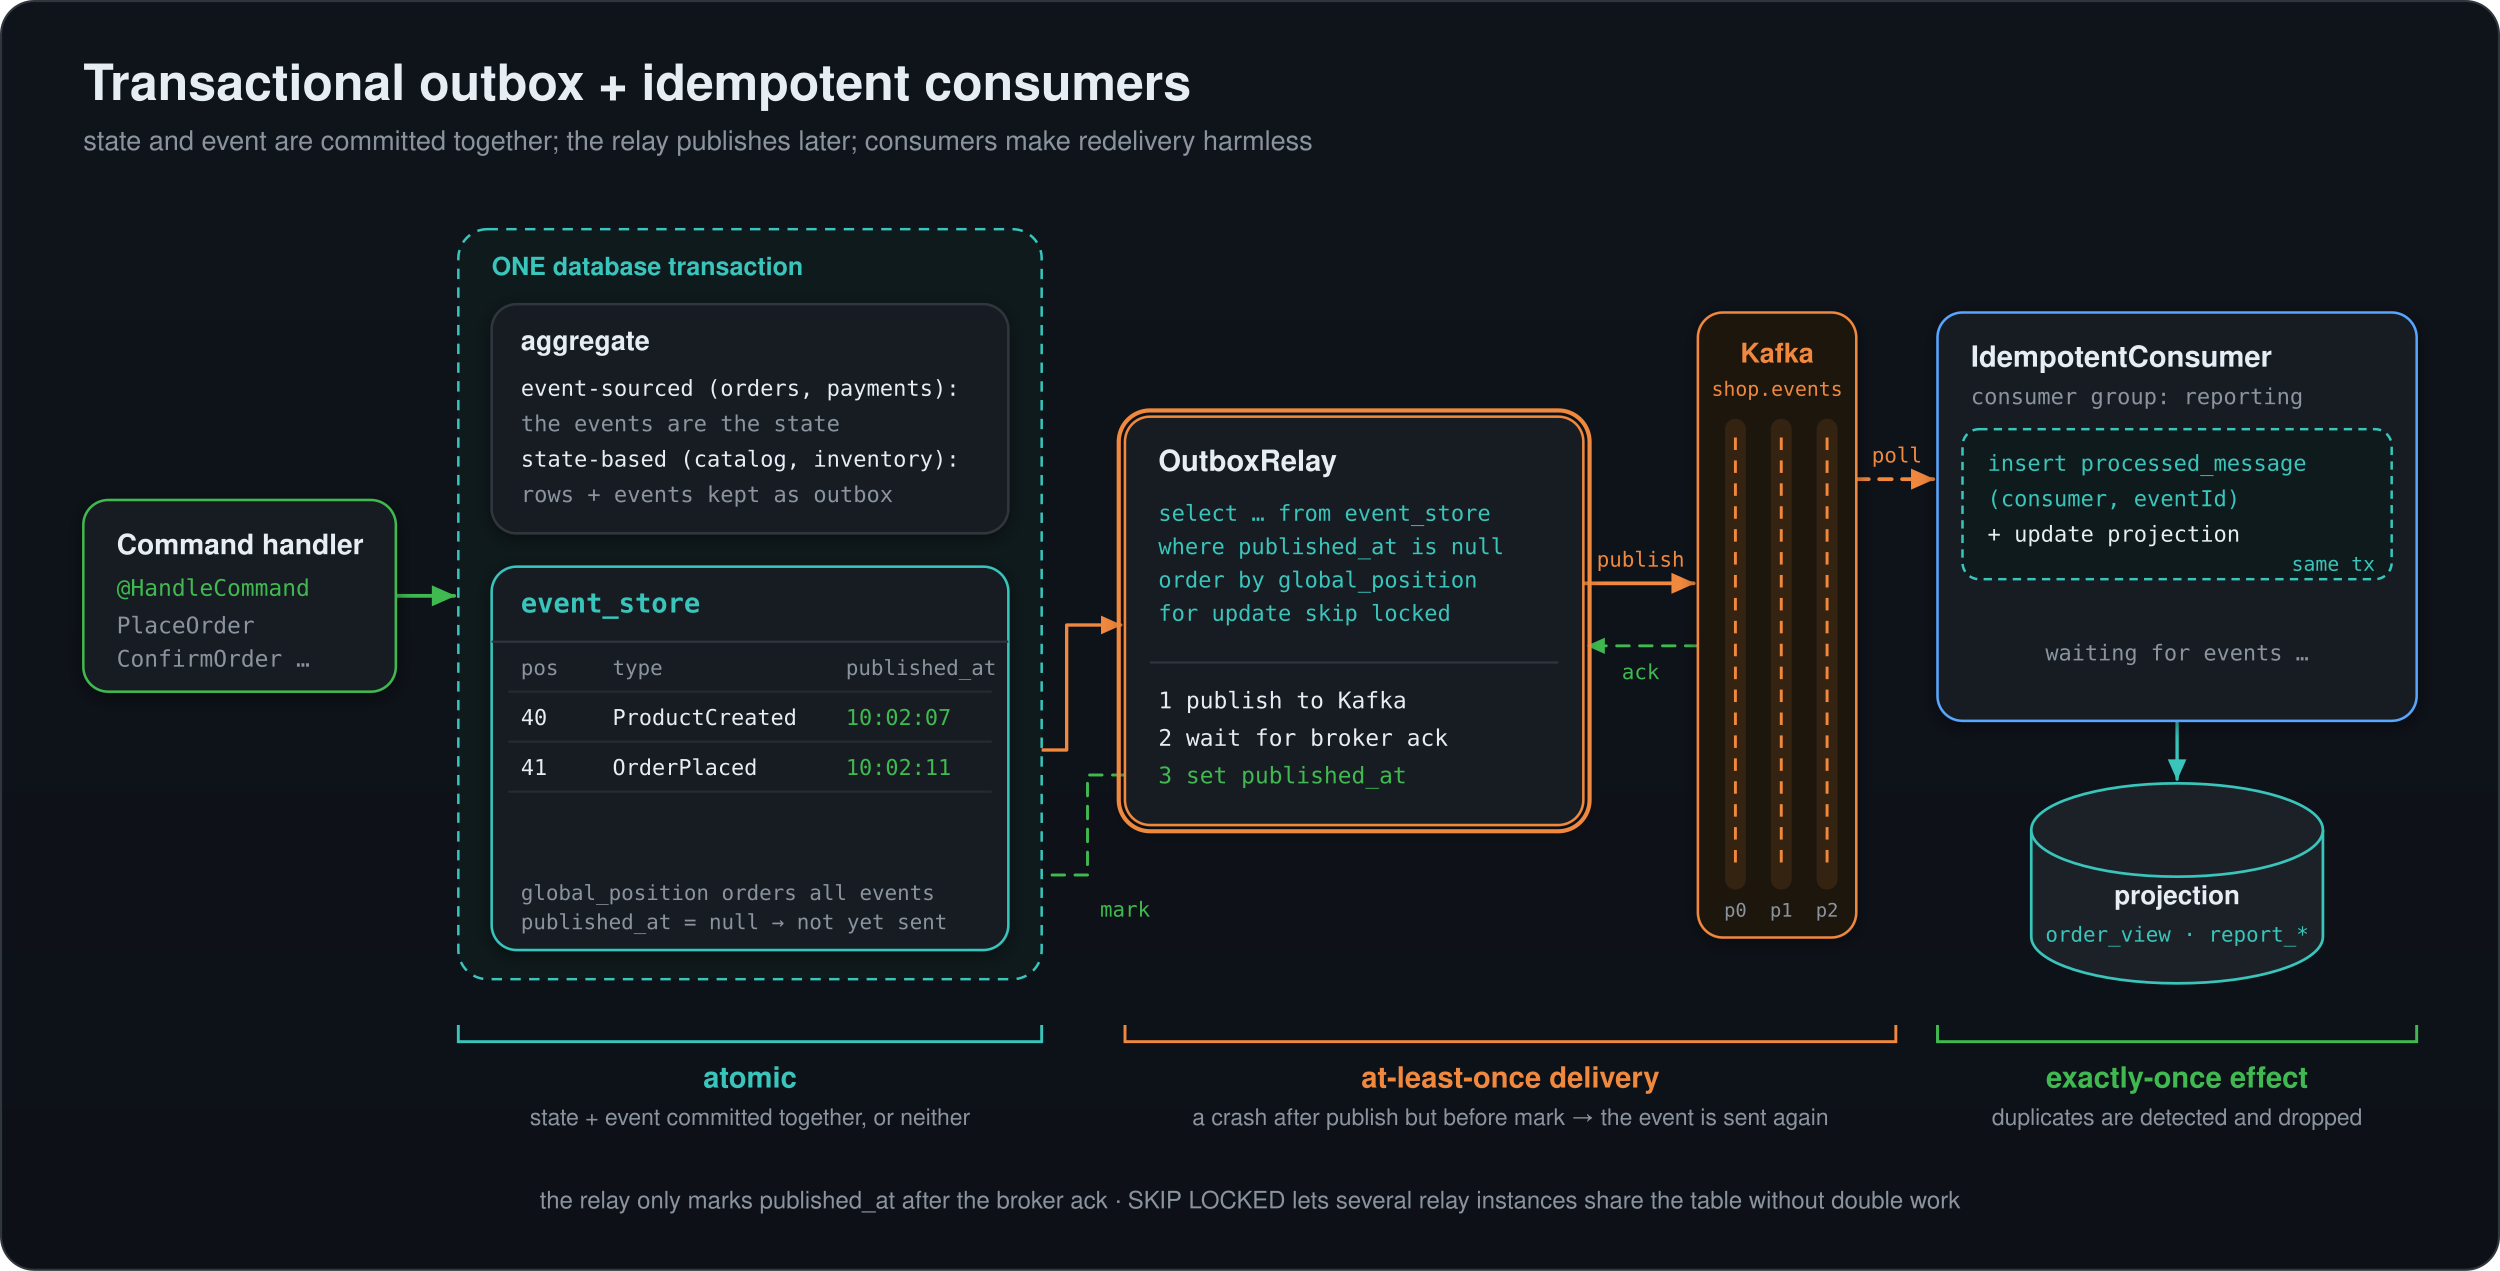
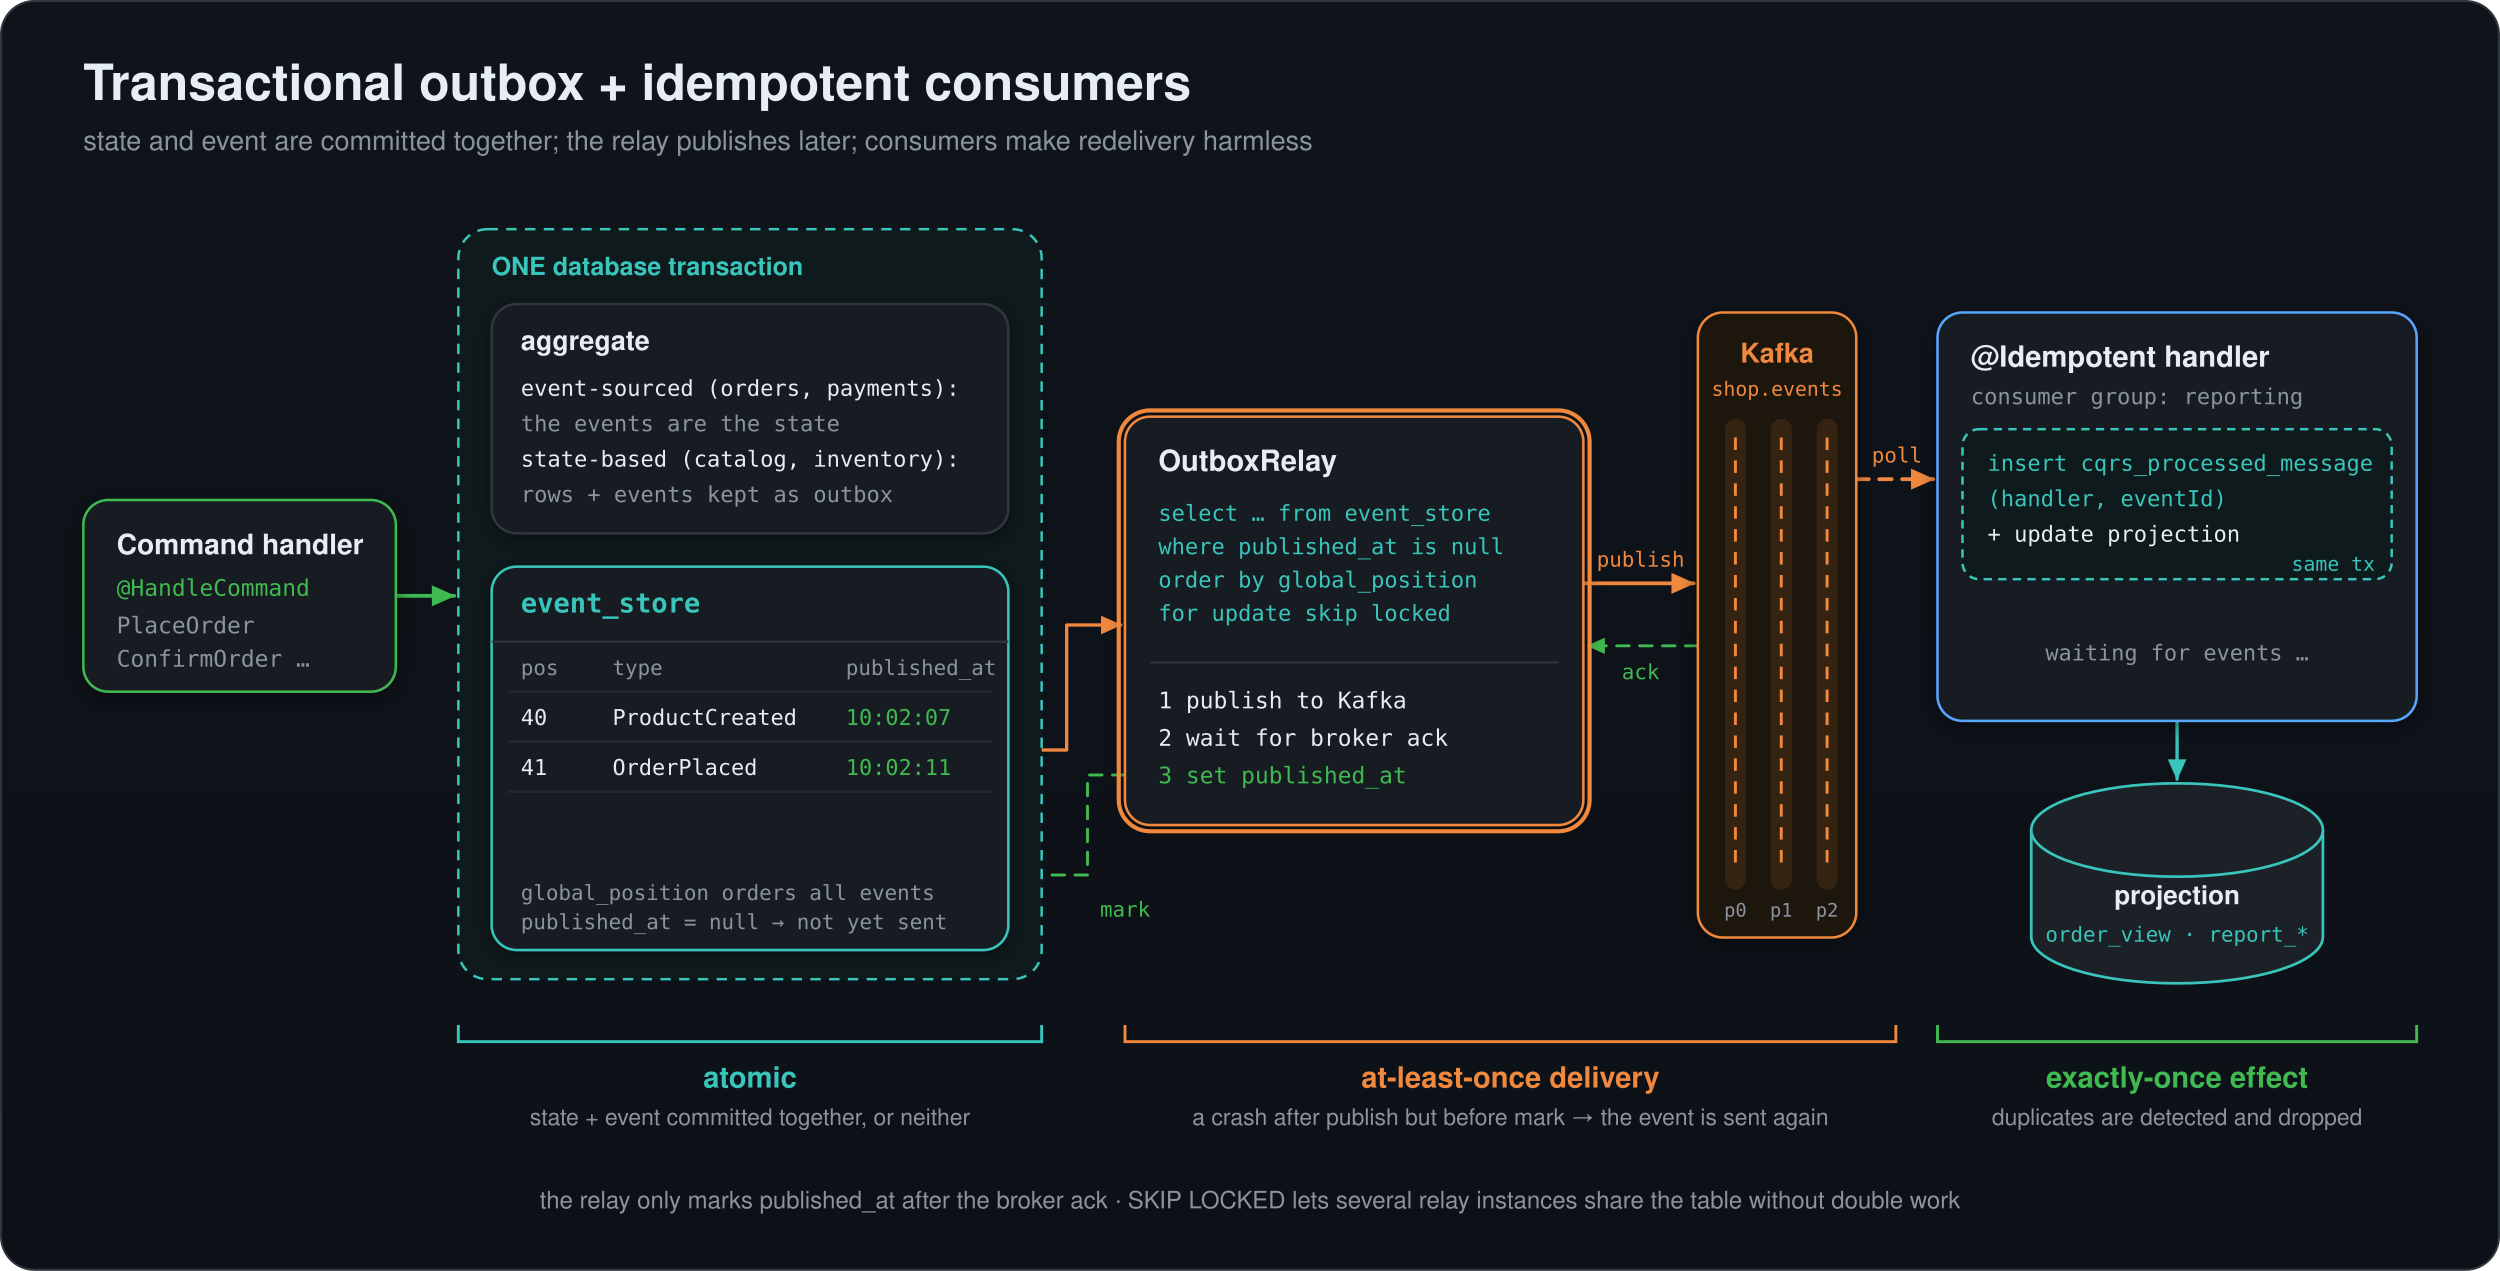
<svg xmlns="http://www.w3.org/2000/svg" width="1200" height="610" viewBox="0 0 1200 610" role="img" aria-labelledby="title desc">
  <defs>
    <filter id="sh" x="-10%" y="-10%" width="120%" height="130%">
      <feDropShadow dx="0" dy="2" stdDeviation="4" flood-color="#000" flood-opacity="0.45" />
    </filter>
    <filter id="gl" x="-150%" y="-150%" width="400%" height="400%">
      <feGaussianBlur stdDeviation="2.4" result="b" />
      <feMerge>
        <feMergeNode in="b" />
        <feMergeNode in="SourceGraphic" />
      </feMerge>
    </filter>
    <linearGradient id="panel" x1="0" y1="0" x2="0" y2="1">
      <stop offset="0" stop-color="#0f141b" />
      <stop offset="1" stop-color="#0d1117" />
    </linearGradient>
    <marker id="a-blue" viewBox="0 0 10 10" refX="8.5" refY="5" markerWidth="7" markerHeight="7" orient="auto-start-reverse">
      <path d="M0,1 L9,5 L0,9 z" fill="#58a6ff" />
    </marker>
    <marker id="a-orange" viewBox="0 0 10 10" refX="8.5" refY="5" markerWidth="7" markerHeight="7" orient="auto-start-reverse">
      <path d="M0,1 L9,5 L0,9 z" fill="#f0883e" />
    </marker>
    <marker id="a-amber" viewBox="0 0 10 10" refX="8.5" refY="5" markerWidth="7" markerHeight="7" orient="auto-start-reverse">
      <path d="M0,1 L9,5 L0,9 z" fill="#d29922" />
    </marker>
    <marker id="a-teal" viewBox="0 0 10 10" refX="8.5" refY="5" markerWidth="7" markerHeight="7" orient="auto-start-reverse">
      <path d="M0,1 L9,5 L0,9 z" fill="#39c5bb" />
    </marker>
    <marker id="a-purple" viewBox="0 0 10 10" refX="8.5" refY="5" markerWidth="7" markerHeight="7" orient="auto-start-reverse">
      <path d="M0,1 L9,5 L0,9 z" fill="#bc8cff" />
    </marker>
    <marker id="a-green" viewBox="0 0 10 10" refX="8.5" refY="5" markerWidth="7" markerHeight="7" orient="auto-start-reverse">
      <path d="M0,1 L9,5 L0,9 z" fill="#3fb950" />
    </marker>
    <marker id="a-red" viewBox="0 0 10 10" refX="8.5" refY="5" markerWidth="7" markerHeight="7" orient="auto-start-reverse">
      <path d="M0,1 L9,5 L0,9 z" fill="#f85149" />
    </marker>
    <marker id="a-pink" viewBox="0 0 10 10" refX="8.5" refY="5" markerWidth="7" markerHeight="7" orient="auto-start-reverse">
      <path d="M0,1 L9,5 L0,9 z" fill="#db61a2" />
    </marker>
    <marker id="a-muted" viewBox="0 0 10 10" refX="8.5" refY="5" markerWidth="7" markerHeight="7" orient="auto-start-reverse">
      <path d="M0,1 L9,5 L0,9 z" fill="#8b949e" />
    </marker>
    <marker id="a-text" viewBox="0 0 10 10" refX="8.5" refY="5" markerWidth="7" markerHeight="7" orient="auto-start-reverse">
      <path d="M0,1 L9,5 L0,9 z" fill="#e6edf3" />
    </marker>
  </defs>
  <style>
text{font-family:-apple-system, 'Segoe UI', Helvetica, Arial, sans-serif}
.mono{font-family:ui-monospace, SFMono-Regular, Menlo, Consolas, monospace}
.mu{fill:#8b949e}
.b{font-weight:600}
.flow{stroke-dasharray:6 5;animation:dash 1.1s linear infinite}
.flowr{stroke-dasharray:6 5;animation:dashr 1.1s linear infinite}
.slow{stroke-dasharray:3 5;animation:dash 2.2s linear infinite}
@keyframes dash{to{stroke-dashoffset:-11}}
@keyframes dashr{to{stroke-dashoffset:11}}
.pulse{animation:pulse 3s ease-in-out infinite}
@keyframes pulse{0%,100%{opacity:.15}50%{opacity:.75}}
</style>
  <rect x="0.5" y="0.5" width="1199" height="609" rx="16" fill="url(#panel)" stroke="#30363d" />
  <text x="40" y="48" font-size="24" fill="#e6edf3" font-weight="700">Transactional outbox + idempotent consumers</text>
  <text x="40" y="72" font-size="13" class="mu">state and event are committed together; the relay publishes later; consumers make redelivery harmless</text>
  <path d="M190,286 H218" fill="none" stroke="#3fb950" stroke-width="1.8" stroke-linecap="round" stroke-linejoin="round" marker-end="url(#a-green)" />
  <path d="M484,360 L512,360 L512,300 L538,300" fill="none" stroke="#f0883e" stroke-width="1.6" stroke-linecap="round" stroke-linejoin="round" marker-end="url(#a-orange)" />
  <path d="M540,372 L522,372 L522,420 L486,420" fill="none" stroke="#3fb950" stroke-width="1.4" stroke-linecap="round" stroke-linejoin="round" marker-end="url(#a-green)" class="flow" />
  <path d="M760,280 H813" fill="none" stroke="#f0883e" stroke-width="1.8" stroke-linecap="round" stroke-linejoin="round" marker-end="url(#a-orange)" />
  <path d="M815,310 H762" fill="none" stroke="#3fb950" stroke-width="1.4" stroke-linecap="round" stroke-linejoin="round" marker-end="url(#a-green)" class="flow" />
  <path d="M891,230 H928" fill="none" stroke="#f0883e" stroke-width="1.8" stroke-linecap="round" stroke-linejoin="round" marker-end="url(#a-orange)" class="flow" />
  <path d="M1045.0,346 V374" fill="none" stroke="#39c5bb" stroke-width="1.6" stroke-linecap="round" stroke-linejoin="round" marker-end="url(#a-teal)" />
  <rect x="40" y="240" width="150" height="92" rx="12" fill="#161b22" stroke="#3fb950" stroke-width="1.2" filter="url(#sh)" />
  <text x="56" y="266" font-size="13.5" fill="#e6edf3" font-weight="600">Command handler</text>
  <text x="56" y="286" font-size="11" class="mono" fill="#3fb950">@HandleCommand</text>
  <text x="56" y="304" font-size="11" class="mono" fill="#8b949e">PlaceOrder</text>
  <text x="56" y="320" font-size="11" class="mono" fill="#8b949e">ConfirmOrder …</text>
  <rect x="220" y="110" width="280" height="360" rx="14" fill="#0f1a1c" stroke="#39c5bb" stroke-width="1.2" stroke-dasharray="5 4" />
  <text x="236" y="132" font-size="12" fill="#39c5bb" font-weight="600">ONE database transaction</text>
  <rect x="236" y="146" width="248" height="110" rx="12" fill="#161b22" stroke="#30363d" stroke-width="1.2" filter="url(#sh)" />
  <text x="250" y="168" font-size="13" fill="#e6edf3" font-weight="600">aggregate</text>
  <text x="250" y="190" font-size="10.6" class="mono" fill="#e6edf3">event-sourced (orders, payments):</text>
  <text x="250" y="207" font-size="10.6" class="mono" fill="#8b949e">  the events are the state</text>
  <text x="250" y="224" font-size="10.6" class="mono" fill="#e6edf3">state-based (catalog, inventory):</text>
  <text x="250" y="241" font-size="10.6" class="mono" fill="#8b949e">  rows + events kept as outbox</text>
  <rect x="236" y="272" width="248" height="184" rx="12" fill="#161b22" stroke="#39c5bb" stroke-width="1.2" filter="url(#sh)" />
  <text x="250" y="294" font-size="13" class="mono" fill="#39c5bb" font-weight="600">event_store</text>
  <path d="M236,308 H484" stroke="#30363d" />
  <text x="250" y="324" font-size="10" class="mono" fill="#8b949e">pos</text>
  <text x="294" y="324" font-size="10" class="mono" fill="#8b949e">type</text>
  <text x="406" y="324" font-size="10" class="mono" fill="#8b949e">published_at</text>
  <path d="M244,332 H476" stroke="#30363d" opacity=".6" />
  <text x="250" y="348" font-size="10.5" class="mono" fill="#e6edf3">40</text>
  <text x="294" y="348" font-size="10.5" class="mono" fill="#e6edf3">ProductCreated</text>
  <text x="406" y="348" font-size="10.5" class="mono" fill="#3fb950">10:02:07</text>
  <path d="M244,356 H476" stroke="#30363d" opacity=".6" />
  <text x="250" y="372" font-size="10.5" class="mono" fill="#e6edf3">41</text>
  <text x="294" y="372" font-size="10.5" class="mono" fill="#e6edf3">OrderPlaced</text>
  <text x="406" y="372" font-size="10.5" class="mono" fill="#3fb950">10:02:11</text>
  <path d="M244,380 H476" stroke="#30363d" opacity=".6" />
  <g opacity="0">
    <rect x="242" y="381" width="236" height="21" rx="4" fill="#39c5bb" fill-opacity=".10" />
    <text x="250" y="396" font-size="10.5" class="mono" fill="#e6edf3">42</text>
    <text x="294" y="396" font-size="10.5" class="mono" fill="#e6edf3">OrderConfirmed</text>
    <animate attributeName="opacity" dur="10.0s" repeatCount="indefinite" values="0;0;1;1" keyTimes="0;0.100;0.115;1" />
  </g>
  <g opacity="0">
    <text x="406" y="396" font-size="10.5" class="mono" fill="#d29922">null</text>
    <animate attributeName="opacity" dur="10.0s" repeatCount="indefinite" values="0;0;1;1;0;0" keyTimes="0;0.100;0.115;0.505;0.520;1" />
  </g>
  <g opacity="0">
    <text x="406" y="396" font-size="10.5" class="mono" fill="#3fb950">10:02:12</text>
    <animate attributeName="opacity" dur="10.0s" repeatCount="indefinite" values="0;0;1;1" keyTimes="0;0.520;0.535;1" />
  </g>
  <text x="250" y="432" font-size="10" class="mono" fill="#8b949e">global_position orders all events</text>
  <text x="250" y="446" font-size="10" class="mono" fill="#8b949e">published_at = null → not yet sent</text>
  <rect x="540" y="200" width="220" height="196" rx="12" fill="#161b22" stroke="#f0883e" stroke-width="1.2" filter="url(#sh)" />
  <text x="556" y="226" font-size="14" fill="#e6edf3" font-weight="600">OutboxRelay</text>
  <rect x="537" y="197" width="226" height="202" rx="15" fill="none" stroke="#f0883e" stroke-width="2" class="pulse" style="animation-delay:0s" />
  <text x="556" y="250" font-size="10.6" class="mono" fill="#39c5bb">select … from event_store</text>
  <text x="556" y="266" font-size="10.6" class="mono" fill="#39c5bb">where published_at is null</text>
  <text x="556" y="282" font-size="10.6" class="mono" fill="#39c5bb">order by global_position</text>
  <text x="556" y="298" font-size="10.6" class="mono" fill="#39c5bb">for update skip locked</text>
  <path d="M552,318 H748" stroke="#30363d" />
  <text x="556" y="340" font-size="11" class="mono" fill="#e6edf3">1  publish to Kafka</text>
  <text x="556" y="358" font-size="11" class="mono" fill="#e6edf3">2  wait for broker ack</text>
  <text x="556" y="376" font-size="11" class="mono" fill="#3fb950">3  set published_at</text>
  <text x="528" y="440" font-size="10" class="mono" fill="#3fb950">mark</text>
  <rect x="815" y="150" width="76" height="300" rx="12" fill="#1b1510" stroke="#f0883e" stroke-width="1.2" filter="url(#sh)" />
  <text x="853.0" y="174" font-size="13" fill="#f0883e" font-weight="600" text-anchor="middle">Kafka</text>
  <text x="853.0" y="190" font-size="9.5" class="mono" fill="#f0883e" text-anchor="middle">shop.events</text>
  <path d="M833,206 V422" stroke="#f0883e" stroke-width="10" stroke-opacity=".12" stroke-linecap="round" />
  <path d="M833,210 V418" stroke="#f0883e" stroke-width="1.4" class="flow" style="animation-duration:1.4s" />
  <text x="833" y="440" font-size="9" class="mono" fill="#8b949e" text-anchor="middle">p0</text>
  <path d="M855,206 V422" stroke="#f0883e" stroke-width="10" stroke-opacity=".12" stroke-linecap="round" />
  <path d="M855,210 V418" stroke="#f0883e" stroke-width="1.4" class="flow" style="animation-duration:1.7s" />
  <text x="855" y="440" font-size="9" class="mono" fill="#8b949e" text-anchor="middle">p1</text>
  <path d="M877,206 V422" stroke="#f0883e" stroke-width="10" stroke-opacity=".12" stroke-linecap="round" />
  <path d="M877,210 V418" stroke="#f0883e" stroke-width="1.4" class="flow" style="animation-duration:2.0s" />
  <text x="877" y="440" font-size="9" class="mono" fill="#8b949e" text-anchor="middle">p2</text>
  <text x="787.5" y="272" font-size="10" class="mono" fill="#f0883e" text-anchor="middle">publish</text>
  <text x="787.5" y="326" font-size="10" class="mono" fill="#3fb950" text-anchor="middle">ack</text>
  <rect x="930" y="150" width="230" height="196" rx="12" fill="#161b22" stroke="#58a6ff" stroke-width="1.2" filter="url(#sh)" />
-   <text x="946" y="176" font-size="14" fill="#e6edf3" font-weight="600">IdempotentConsumer</text>
+   <text x="946" y="176" font-size="14" fill="#e6edf3" font-weight="600">@Idempotent handler</text>
  <text x="946" y="194" font-size="10.6" class="mono" fill="#8b949e">consumer group: reporting</text>
  <rect x="942" y="206" width="206" height="72" rx="8" fill="#0f1a1c" stroke="#39c5bb" stroke-width="1.2" stroke-dasharray="4 3" />
-   <text x="954" y="226" font-size="10.6" class="mono" fill="#39c5bb">insert processed_message</text>
-   <text x="954" y="243" font-size="10.6" class="mono" fill="#39c5bb">  (consumer, eventId)</text>
+   <text x="954" y="226" font-size="10.6" class="mono" fill="#39c5bb">insert cqrs_processed_message</text>
+   <text x="954" y="243" font-size="10.6" class="mono" fill="#39c5bb">  (handler, eventId)</text>
  <text x="954" y="260" font-size="10.6" class="mono" fill="#e6edf3">+ update projection</text>
  <text x="1140" y="274" font-size="9.5" class="mono" fill="#39c5bb" text-anchor="end">same tx</text>
  <g opacity="0">
    <rect x="942" y="292" width="206" height="40" rx="8" fill="#3fb950" fill-opacity=".12" stroke="#3fb950" stroke-opacity=".6" />
    <text x="1045.0" y="309" font-size="11.5" fill="#3fb950" font-weight="600" text-anchor="middle">✓ first delivery</text>
    <text x="1045.0" y="325" font-size="10.5" class="mono" fill="#3fb950" text-anchor="middle">projection updated</text>
    <animate attributeName="opacity" dur="10.0s" repeatCount="indefinite" values="0;0;1;1;0;0" keyTimes="0;0.600;0.615;0.725;0.740;1" />
  </g>
  <g opacity="0">
    <rect x="942" y="292" width="206" height="40" rx="8" fill="#f85149" fill-opacity=".12" stroke="#f85149" stroke-opacity=".6" />
    <text x="1045.0" y="309" font-size="11.5" fill="#f85149" font-weight="600" text-anchor="middle">✕ duplicate ignored</text>
    <text x="1045.0" y="325" font-size="10.5" class="mono" fill="#f85149" text-anchor="middle">eventId already processed</text>
    <animate attributeName="opacity" dur="10.0s" repeatCount="indefinite" values="0;0;1;1;0;0" keyTimes="0;0.840;0.855;0.965;0.980;1" />
  </g>
  <g>
    <text x="1045.0" y="317" font-size="10.5" class="mono" fill="#8b949e" text-anchor="middle">waiting for events …</text>
    <animate attributeName="opacity" dur="10.0s" repeatCount="indefinite" values="1;1;0;0;1;1;0;0;1" keyTimes="0;0.58;0.60;0.74;0.76;0.82;0.84;0.98;1" />
  </g>
  <text x="910.5" y="222" font-size="10" class="mono" fill="#f0883e" text-anchor="middle">poll</text>
  <path d="M975,398.4 v51.2 a70.0,22.4 0 0 0 140,0 v-51.2" fill="#1c2128" stroke="#39c5bb" stroke-width="1.3" />
  <ellipse cx="1045.0" cy="398.4" rx="70.0" ry="22.4" fill="#1c2128" stroke="#39c5bb" stroke-width="1.3" />
  <text x="1045" y="434" font-size="12.5" fill="#e6edf3" font-weight="600" text-anchor="middle">projection</text>
  <text x="1045" y="452" font-size="10" class="mono" fill="#39c5bb" text-anchor="middle">order_view · report_*</text>
  <path d="M220,492 V500 H500 V492" fill="none" stroke="#39c5bb" stroke-width="1.4" />
  <text x="360.0" y="522" font-size="14" fill="#39c5bb" font-weight="600" text-anchor="middle">atomic</text>
  <text x="360.0" y="540" font-size="11" fill="#8b949e" text-anchor="middle">state + event committed together, or neither</text>
  <path d="M540,492 V500 H910 V492" fill="none" stroke="#f0883e" stroke-width="1.4" />
  <text x="725.0" y="522" font-size="14" fill="#f0883e" font-weight="600" text-anchor="middle">at-least-once delivery</text>
  <text x="725.0" y="540" font-size="11" fill="#8b949e" text-anchor="middle">a crash after publish but before mark → the event is sent again</text>
  <path d="M930,492 V500 H1160 V492" fill="none" stroke="#3fb950" stroke-width="1.4" />
  <text x="1045.0" y="522" font-size="14" fill="#3fb950" font-weight="600" text-anchor="middle">exactly-once effect</text>
  <text x="1045.0" y="540" font-size="11" fill="#8b949e" text-anchor="middle">duplicates are detected and dropped</text>
  <text x="600" y="580" font-size="11.5" fill="#8b949e" text-anchor="middle">the relay only marks published_at after the broker ack · SKIP LOCKED lets several relay instances share the table without double work</text>
  <circle r="4" fill="#3fb950" filter="url(#gl)" opacity="0">
    <animateMotion dur="10.0s" repeatCount="indefinite" path="M115,286 L190,286 L236,286" calcMode="linear" keyPoints="0;0;1;1" keyTimes="0;0.020;0.100;1" />
    <animate attributeName="opacity" dur="10.0s" repeatCount="indefinite" values="0;0;1;1;0;0" keyTimes="0;0.020;0.032;0.088;0.100;1" />
  </circle>
  <circle r="4" fill="#f0883e" filter="url(#gl)" opacity="0">
    <animateMotion dur="10.0s" repeatCount="indefinite" path="M484,360 L512,360 L512,300 L538,300" calcMode="linear" keyPoints="0;0;1;1" keyTimes="0;0.180;0.300;1" />
    <animate attributeName="opacity" dur="10.0s" repeatCount="indefinite" values="0;0;1;1;0;0" keyTimes="0;0.180;0.192;0.288;0.300;1" />
  </circle>
  <circle r="4" fill="#f0883e" filter="url(#gl)" opacity="0">
    <animateMotion dur="10.0s" repeatCount="indefinite" path="M760,280 L835,280" calcMode="linear" keyPoints="0;0;1;1" keyTimes="0;0.360;0.440;1" />
    <animate attributeName="opacity" dur="10.0s" repeatCount="indefinite" values="0;0;1;1;0;0" keyTimes="0;0.360;0.372;0.428;0.440;1" />
  </circle>
  <circle r="3" fill="#3fb950" filter="url(#gl)" opacity="0">
    <animateMotion dur="10.0s" repeatCount="indefinite" path="M815,310 L760,310" calcMode="linear" keyPoints="0;0;1;1" keyTimes="0;0.440;0.480;1" />
    <animate attributeName="opacity" dur="10.0s" repeatCount="indefinite" values="0;0;1;1;0;0" keyTimes="0;0.440;0.452;0.468;0.480;1" />
  </circle>
  <circle r="3" fill="#3fb950" filter="url(#gl)" opacity="0">
    <animateMotion dur="10.0s" repeatCount="indefinite" path="M540,372 L522,372 L522,420 L486,420" calcMode="linear" keyPoints="0;0;1;1" keyTimes="0;0.480;0.520;1" />
    <animate attributeName="opacity" dur="10.0s" repeatCount="indefinite" values="0;0;1;1;0;0" keyTimes="0;0.480;0.492;0.508;0.520;1" />
  </circle>
  <circle r="4" fill="#f0883e" filter="url(#gl)" opacity="0">
    <animateMotion dur="10.0s" repeatCount="indefinite" path="M855,230 L930,230" calcMode="linear" keyPoints="0;0;1;1" keyTimes="0;0.540;0.600;1" />
    <animate attributeName="opacity" dur="10.0s" repeatCount="indefinite" values="0;0;1;1;0;0" keyTimes="0;0.540;0.552;0.588;0.600;1" />
  </circle>
  <circle r="4" fill="#f0883e" filter="url(#gl)" opacity="0">
    <animateMotion dur="10.0s" repeatCount="indefinite" path="M855,230 L916,230" calcMode="linear" keyPoints="0;0;1;1" keyTimes="0;0.780;0.840;1" />
    <animate attributeName="opacity" dur="10.0s" repeatCount="indefinite" values="0;0;1;1;0;0" keyTimes="0;0.780;0.792;0.828;0.840;1" />
  </circle>
  <circle r="5" fill="#f85149" filter="url(#gl)" opacity="0">
    <animateMotion dur="10.0s" repeatCount="indefinite" path="M916,230 L926,230" calcMode="linear" keyPoints="0;0;1;1" keyTimes="0;0.840;0.900;1" />
    <animate attributeName="opacity" dur="10.0s" repeatCount="indefinite" values="0;0;1;1;0;0" keyTimes="0;0.840;0.852;0.888;0.900;1" />
  </circle>
  <circle r="3.5" fill="#39c5bb" filter="url(#gl)" opacity="0">
    <animateMotion dur="10.0s" repeatCount="indefinite" path="M1045.0,346 L1045.0,388" calcMode="linear" keyPoints="0;0;1;1" keyTimes="0;0.620;0.700;1" />
    <animate attributeName="opacity" dur="10.0s" repeatCount="indefinite" values="0;0;1;1;0;0" keyTimes="0;0.620;0.632;0.688;0.700;1" />
  </circle>
</svg>
